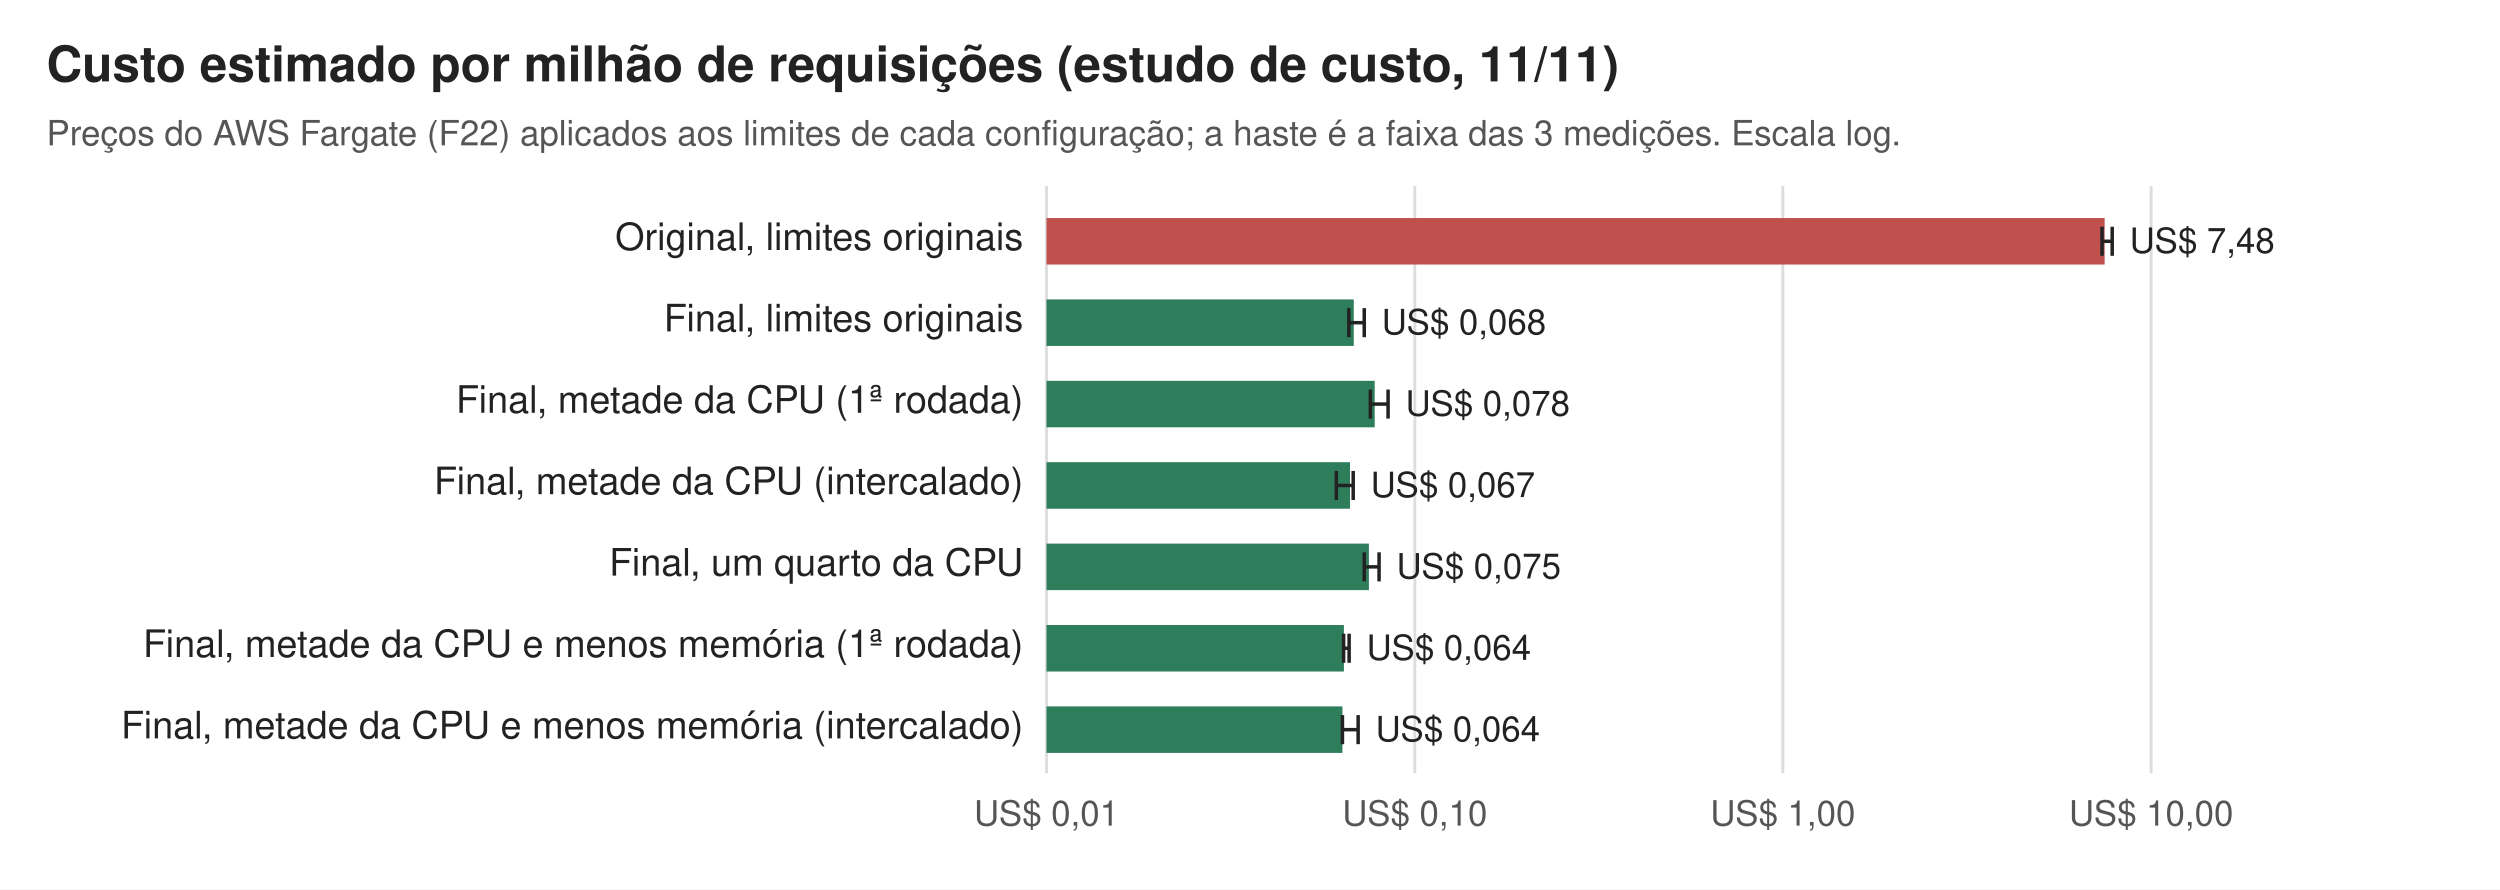
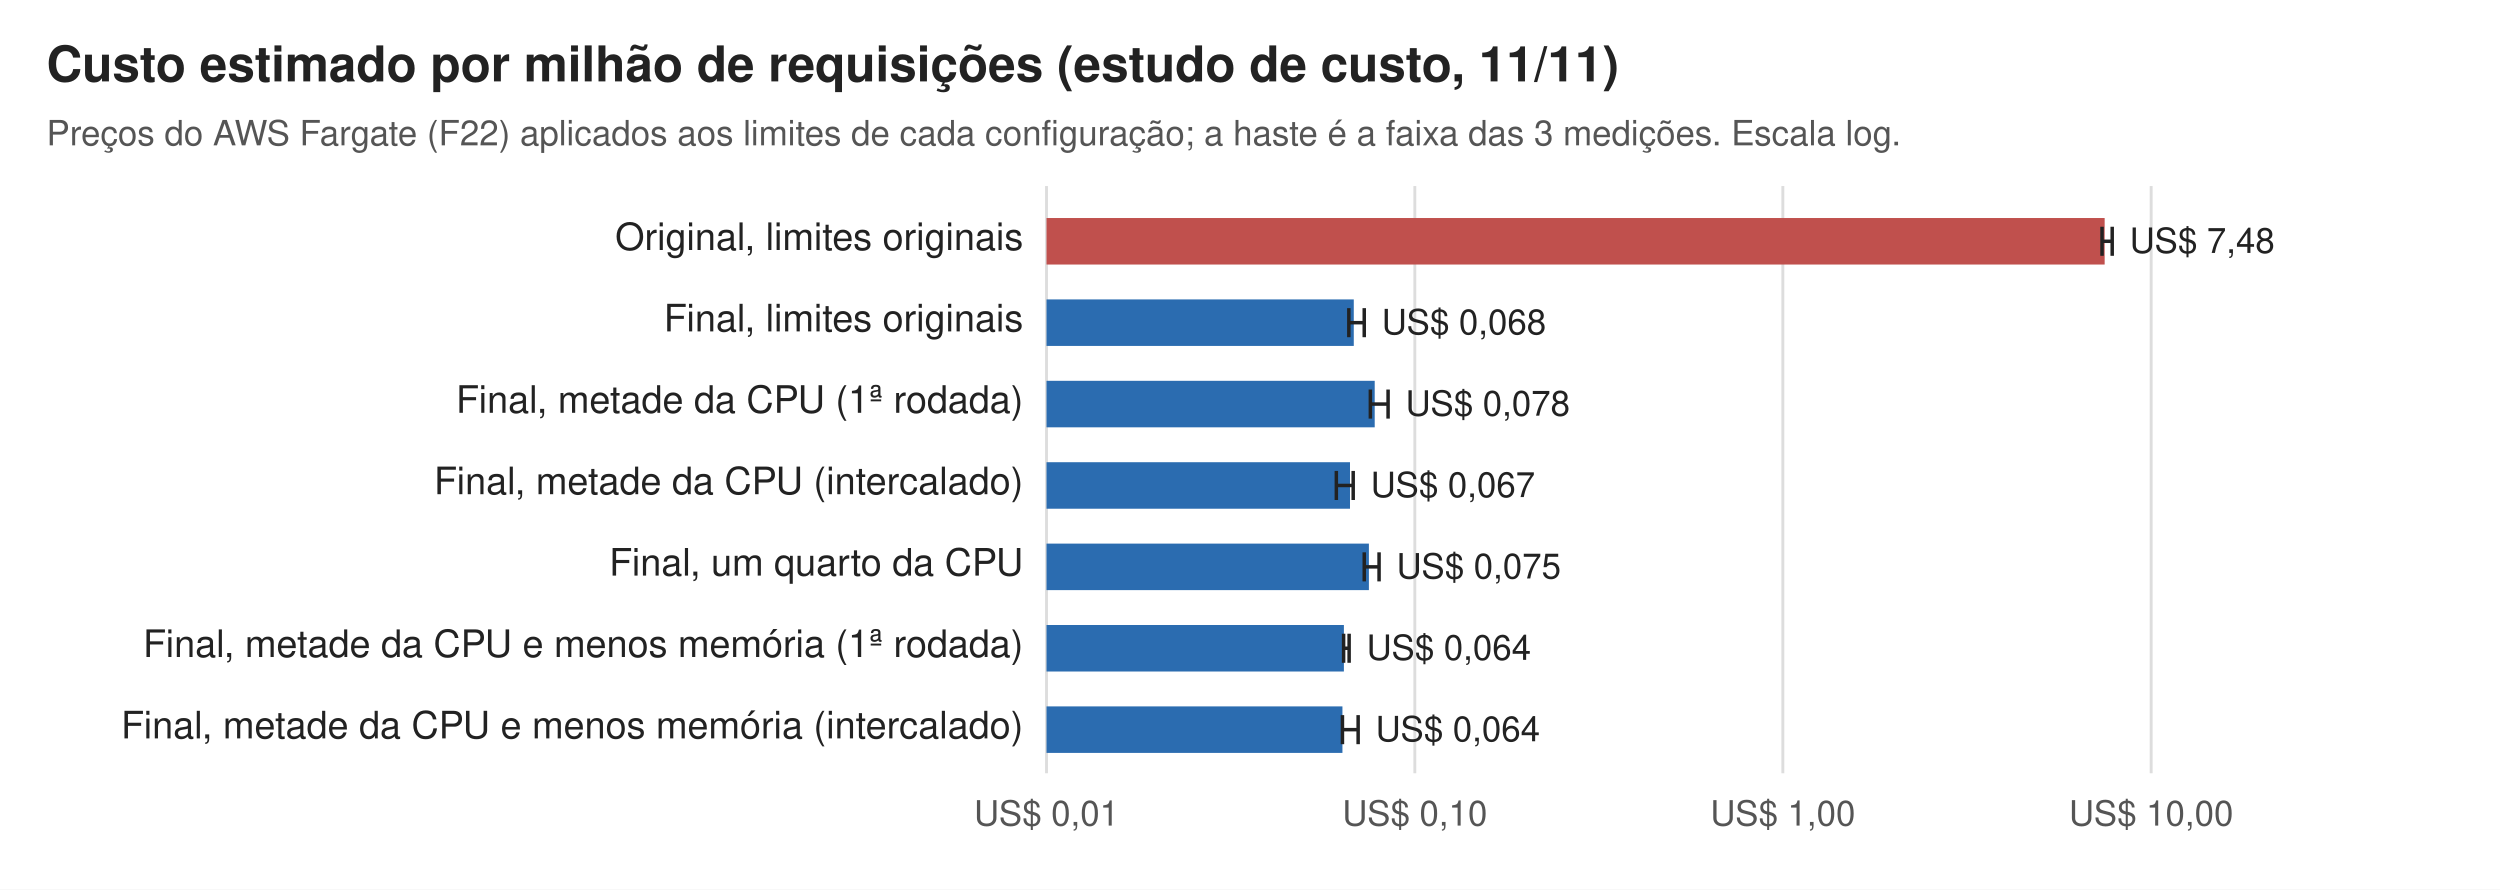
<svg xmlns="http://www.w3.org/2000/svg" width="860" height="306" viewBox="0 0 860 306" role="img" aria-label="Custo estimado por milhão de requisições (estudo de custo, 11/11)" font-family="Helvetica, Arial, sans-serif">
  <rect width="100%" height="100%" fill="#ffffff" />
  <text x="16.0" y="28.0" font-size="17" fill="#222" text-anchor="start" font-weight="bold">Custo estimado por milhão de requisições (estudo de custo, 11/11)</text>
  <text x="16.0" y="50.0" font-size="12" fill="#555" text-anchor="start" font-weight="normal">Preços do AWS Fargate (F22) aplicados aos limites de cada configuração; a haste é a faixa das 3 medições. Escala log.</text>
  <line x1="360.0" y1="64" x2="360.0" y2="266" stroke="#dddddd" />
  <text x="360.0" y="284.0" font-size="12" fill="#555" text-anchor="middle" font-weight="normal">US$ 0,01</text>
  <line x1="486.7" y1="64" x2="486.7" y2="266" stroke="#dddddd" />
  <text x="486.7" y="284.0" font-size="12" fill="#555" text-anchor="middle" font-weight="normal">US$ 0,10</text>
  <line x1="613.3" y1="64" x2="613.3" y2="266" stroke="#dddddd" />
  <text x="613.3" y="284.0" font-size="12" fill="#555" text-anchor="middle" font-weight="normal">US$ 1,00</text>
  <line x1="740.0" y1="64" x2="740.0" y2="266" stroke="#dddddd" />
  <text x="740.0" y="284.0" font-size="12" fill="#555" text-anchor="middle" font-weight="normal">US$ 10,00</text>
  <text x="352.0" y="86.0" font-size="13" fill="#222" text-anchor="end" font-weight="normal">Original, limites originais</text>
  <rect x="360" y="75" width="364.0" height="16" fill="#c0504d" />
  <line x1="723.1" y1="83" x2="726.6" y2="83" stroke="#222" stroke-width="1.2" />
  <line x1="723.1" y1="78" x2="723.1" y2="88" stroke="#222" stroke-width="1.2" />
  <line x1="726.6" y1="78" x2="726.6" y2="88" stroke="#222" stroke-width="1.2" />
  <text x="732.6" y="87.0" font-size="12" fill="#222" text-anchor="start" font-weight="normal">US$ 7,48</text>
  <text x="352.0" y="114.0" font-size="13" fill="#222" text-anchor="end" font-weight="normal">Final, limites originais</text>
-   <rect x="360" y="103" width="105.7" height="16" fill="#2e7d5b" />
+   <rect x="360" y="103" width="105.7" height="16" fill="#2b6cb0" />
  <line x1="464.0" y1="111" x2="469.3" y2="111" stroke="#222" stroke-width="1.2" />
  <line x1="464.0" y1="106" x2="464.0" y2="116" stroke="#222" stroke-width="1.2" />
  <line x1="469.3" y1="106" x2="469.3" y2="116" stroke="#222" stroke-width="1.2" />
  <text x="475.3" y="115.0" font-size="12" fill="#222" text-anchor="start" font-weight="normal">US$ 0,068</text>
  <text x="352.0" y="142.0" font-size="13" fill="#222" text-anchor="end" font-weight="normal">Final, metade da CPU (1ª rodada)</text>
-   <rect x="360" y="131" width="112.9" height="16" fill="#2e7d5b" />
+   <rect x="360" y="131" width="112.9" height="16" fill="#2b6cb0" />
  <line x1="471.4" y1="139" x2="477.5" y2="139" stroke="#222" stroke-width="1.2" />
  <line x1="471.4" y1="134" x2="471.4" y2="144" stroke="#222" stroke-width="1.2" />
  <line x1="477.5" y1="134" x2="477.5" y2="144" stroke="#222" stroke-width="1.2" />
  <text x="483.5" y="143.0" font-size="12" fill="#222" text-anchor="start" font-weight="normal">US$ 0,078</text>
  <text x="352.0" y="170.0" font-size="13" fill="#222" text-anchor="end" font-weight="normal">Final, metade da CPU (intercalado)</text>
-   <rect x="360" y="159" width="104.4" height="16" fill="#2e7d5b" />
+   <rect x="360" y="159" width="104.4" height="16" fill="#2b6cb0" />
  <line x1="459.7" y1="167" x2="465.5" y2="167" stroke="#222" stroke-width="1.2" />
  <line x1="459.7" y1="162" x2="459.7" y2="172" stroke="#222" stroke-width="1.2" />
  <line x1="465.5" y1="162" x2="465.5" y2="172" stroke="#222" stroke-width="1.2" />
  <text x="471.5" y="171.0" font-size="12" fill="#222" text-anchor="start" font-weight="normal">US$ 0,067</text>
  <text x="352.0" y="198.0" font-size="13" fill="#222" text-anchor="end" font-weight="normal">Final, um quarto da CPU</text>
-   <rect x="360" y="187" width="110.9" height="16" fill="#2e7d5b" />
+   <rect x="360" y="187" width="110.9" height="16" fill="#2b6cb0" />
  <line x1="469.3" y1="195" x2="474.4" y2="195" stroke="#222" stroke-width="1.2" />
  <line x1="469.3" y1="190" x2="469.3" y2="200" stroke="#222" stroke-width="1.2" />
  <line x1="474.4" y1="190" x2="474.4" y2="200" stroke="#222" stroke-width="1.2" />
  <text x="480.4" y="199.0" font-size="12" fill="#222" text-anchor="start" font-weight="normal">US$ 0,075</text>
  <text x="352.0" y="226.0" font-size="13" fill="#222" text-anchor="end" font-weight="normal">Final, metade da CPU e menos memória (1ª rodada)</text>
-   <rect x="360" y="215" width="102.3" height="16" fill="#2e7d5b" />
+   <rect x="360" y="215" width="102.3" height="16" fill="#2b6cb0" />
  <line x1="462.2" y1="223" x2="464.1" y2="223" stroke="#222" stroke-width="1.2" />
  <line x1="462.2" y1="218" x2="462.2" y2="228" stroke="#222" stroke-width="1.2" />
  <line x1="464.1" y1="218" x2="464.1" y2="228" stroke="#222" stroke-width="1.2" />
  <text x="470.1" y="227.0" font-size="12" fill="#222" text-anchor="start" font-weight="normal">US$ 0,064</text>
  <text x="352.0" y="254.0" font-size="13" fill="#222" text-anchor="end" font-weight="normal">Final, metade da CPU e menos memória (intercalado)</text>
-   <rect x="360" y="243" width="101.8" height="16" fill="#2e7d5b" />
+   <rect x="360" y="243" width="101.8" height="16" fill="#2b6cb0" />
  <line x1="461.8" y1="251" x2="467.2" y2="251" stroke="#222" stroke-width="1.2" />
  <line x1="461.8" y1="246" x2="461.8" y2="256" stroke="#222" stroke-width="1.2" />
  <line x1="467.2" y1="246" x2="467.2" y2="256" stroke="#222" stroke-width="1.2" />
  <text x="473.2" y="255.0" font-size="12" fill="#222" text-anchor="start" font-weight="normal">US$ 0,064</text>
</svg>
